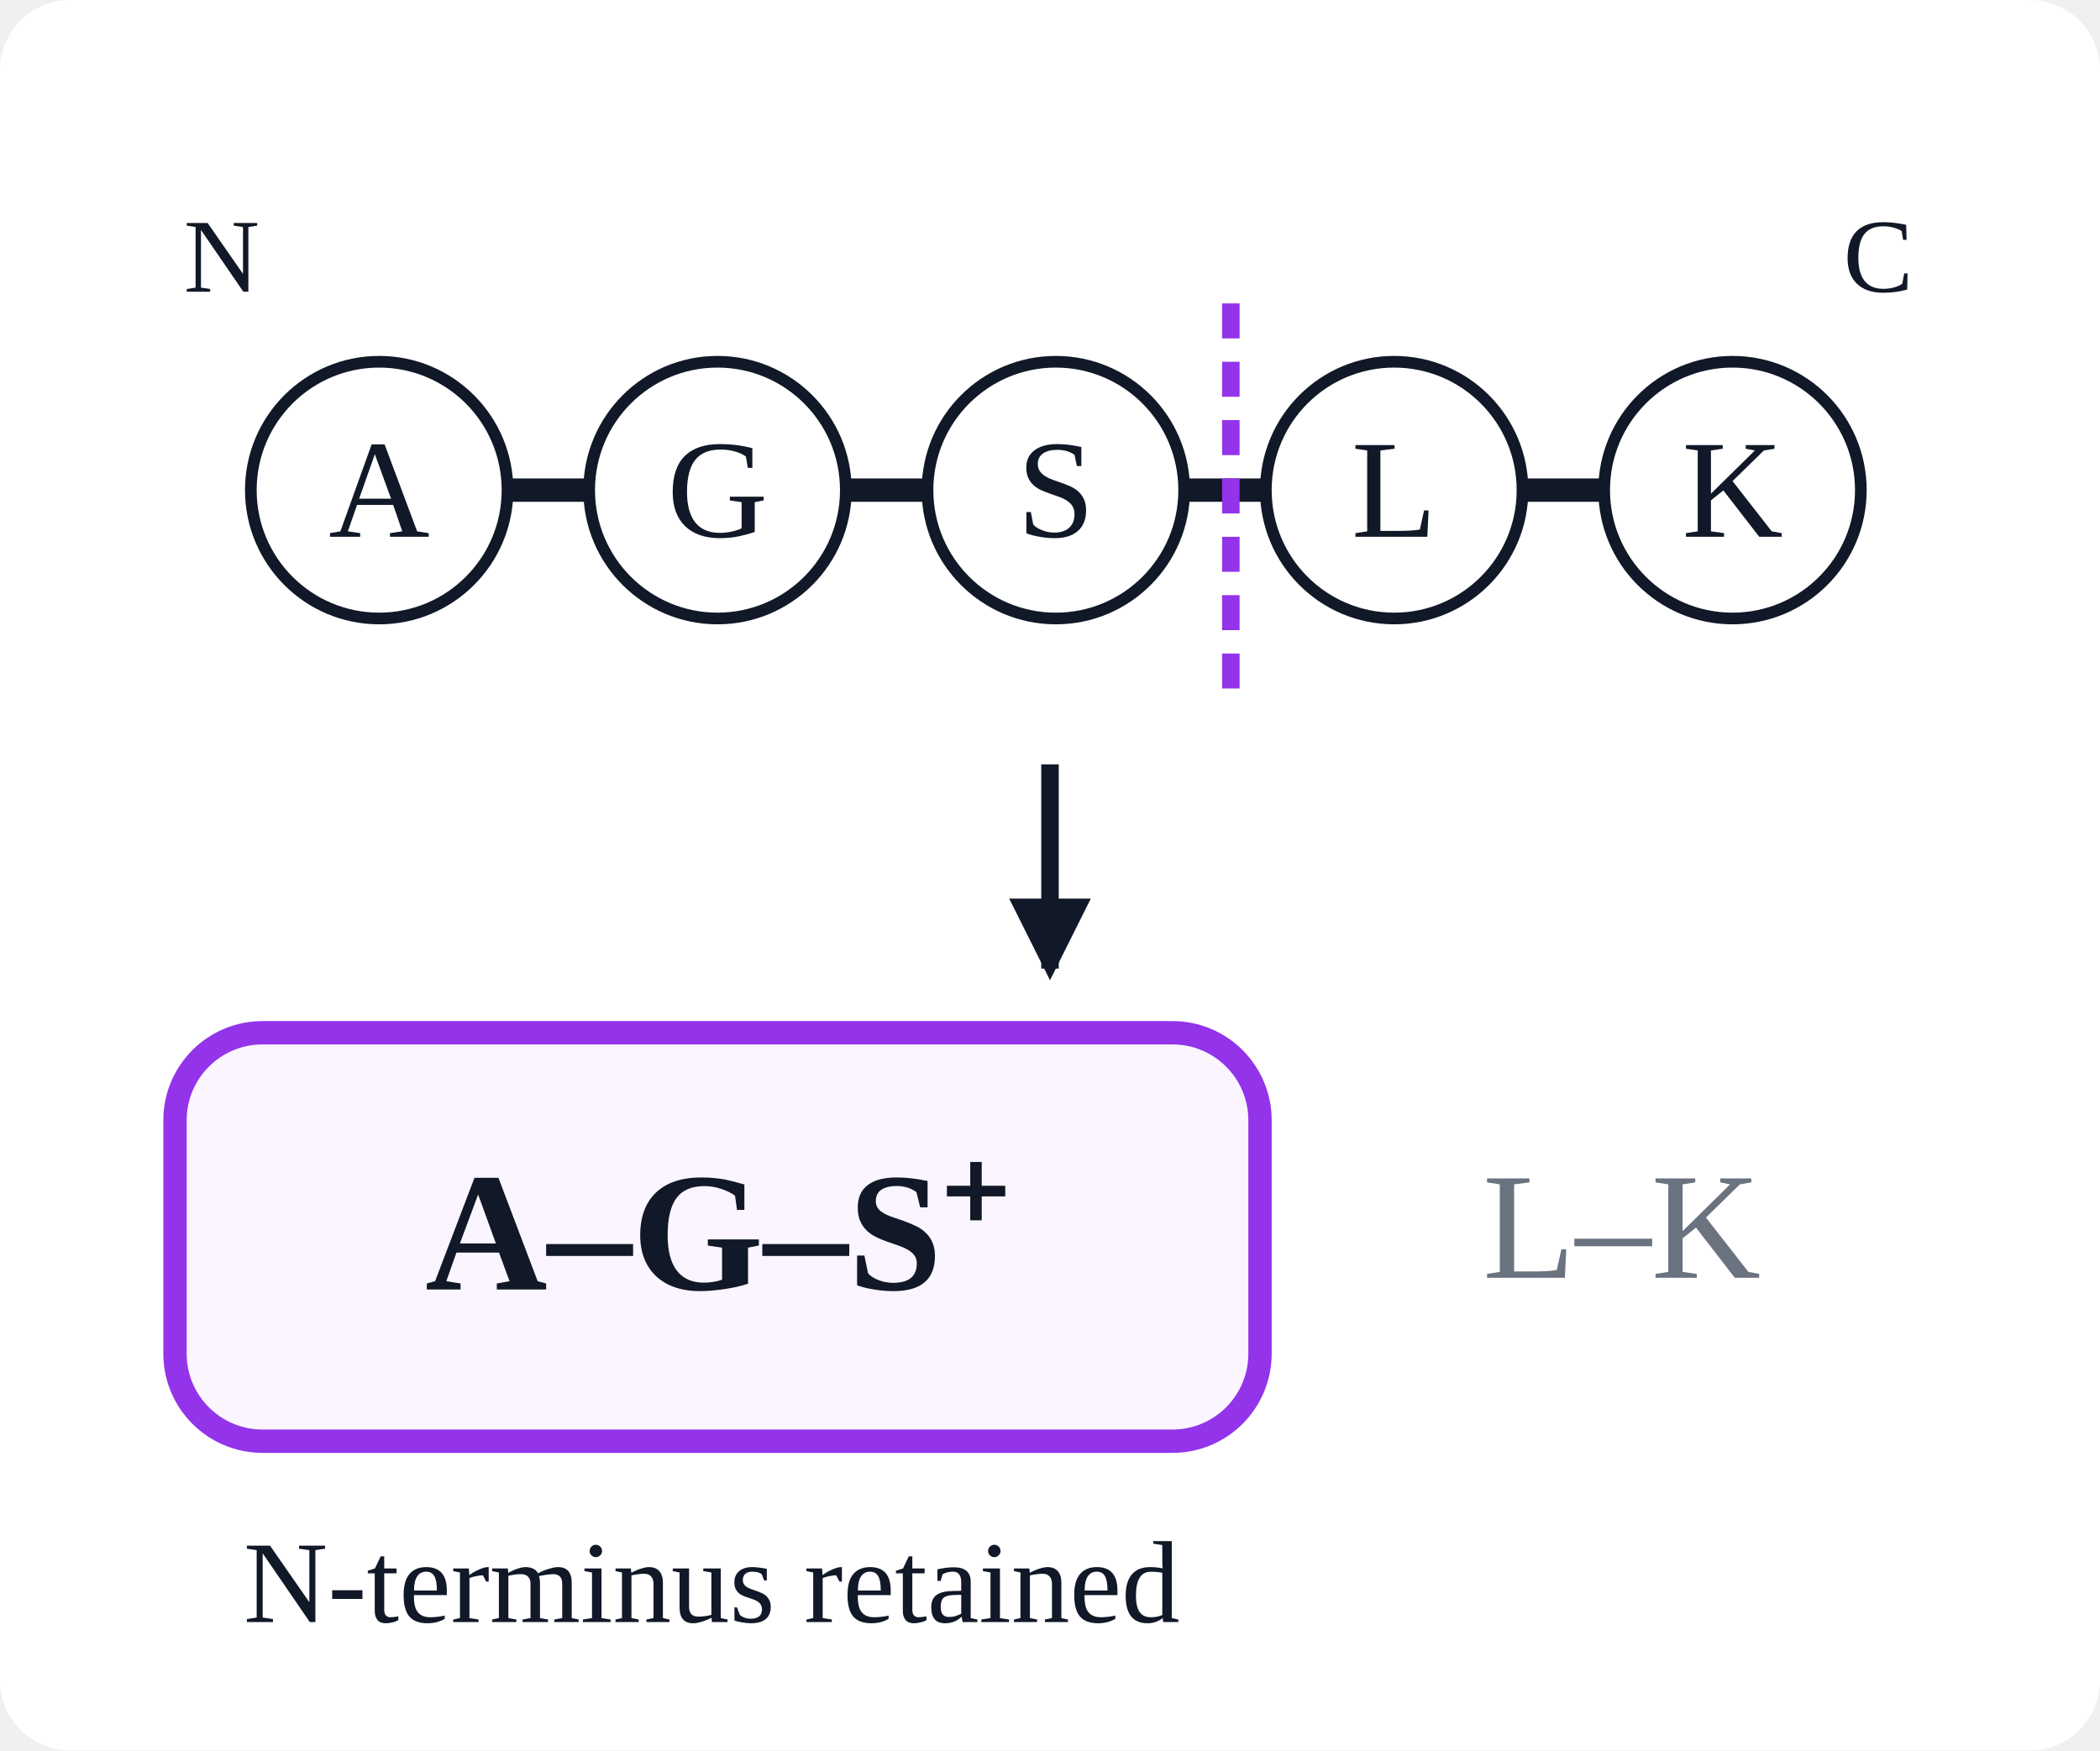
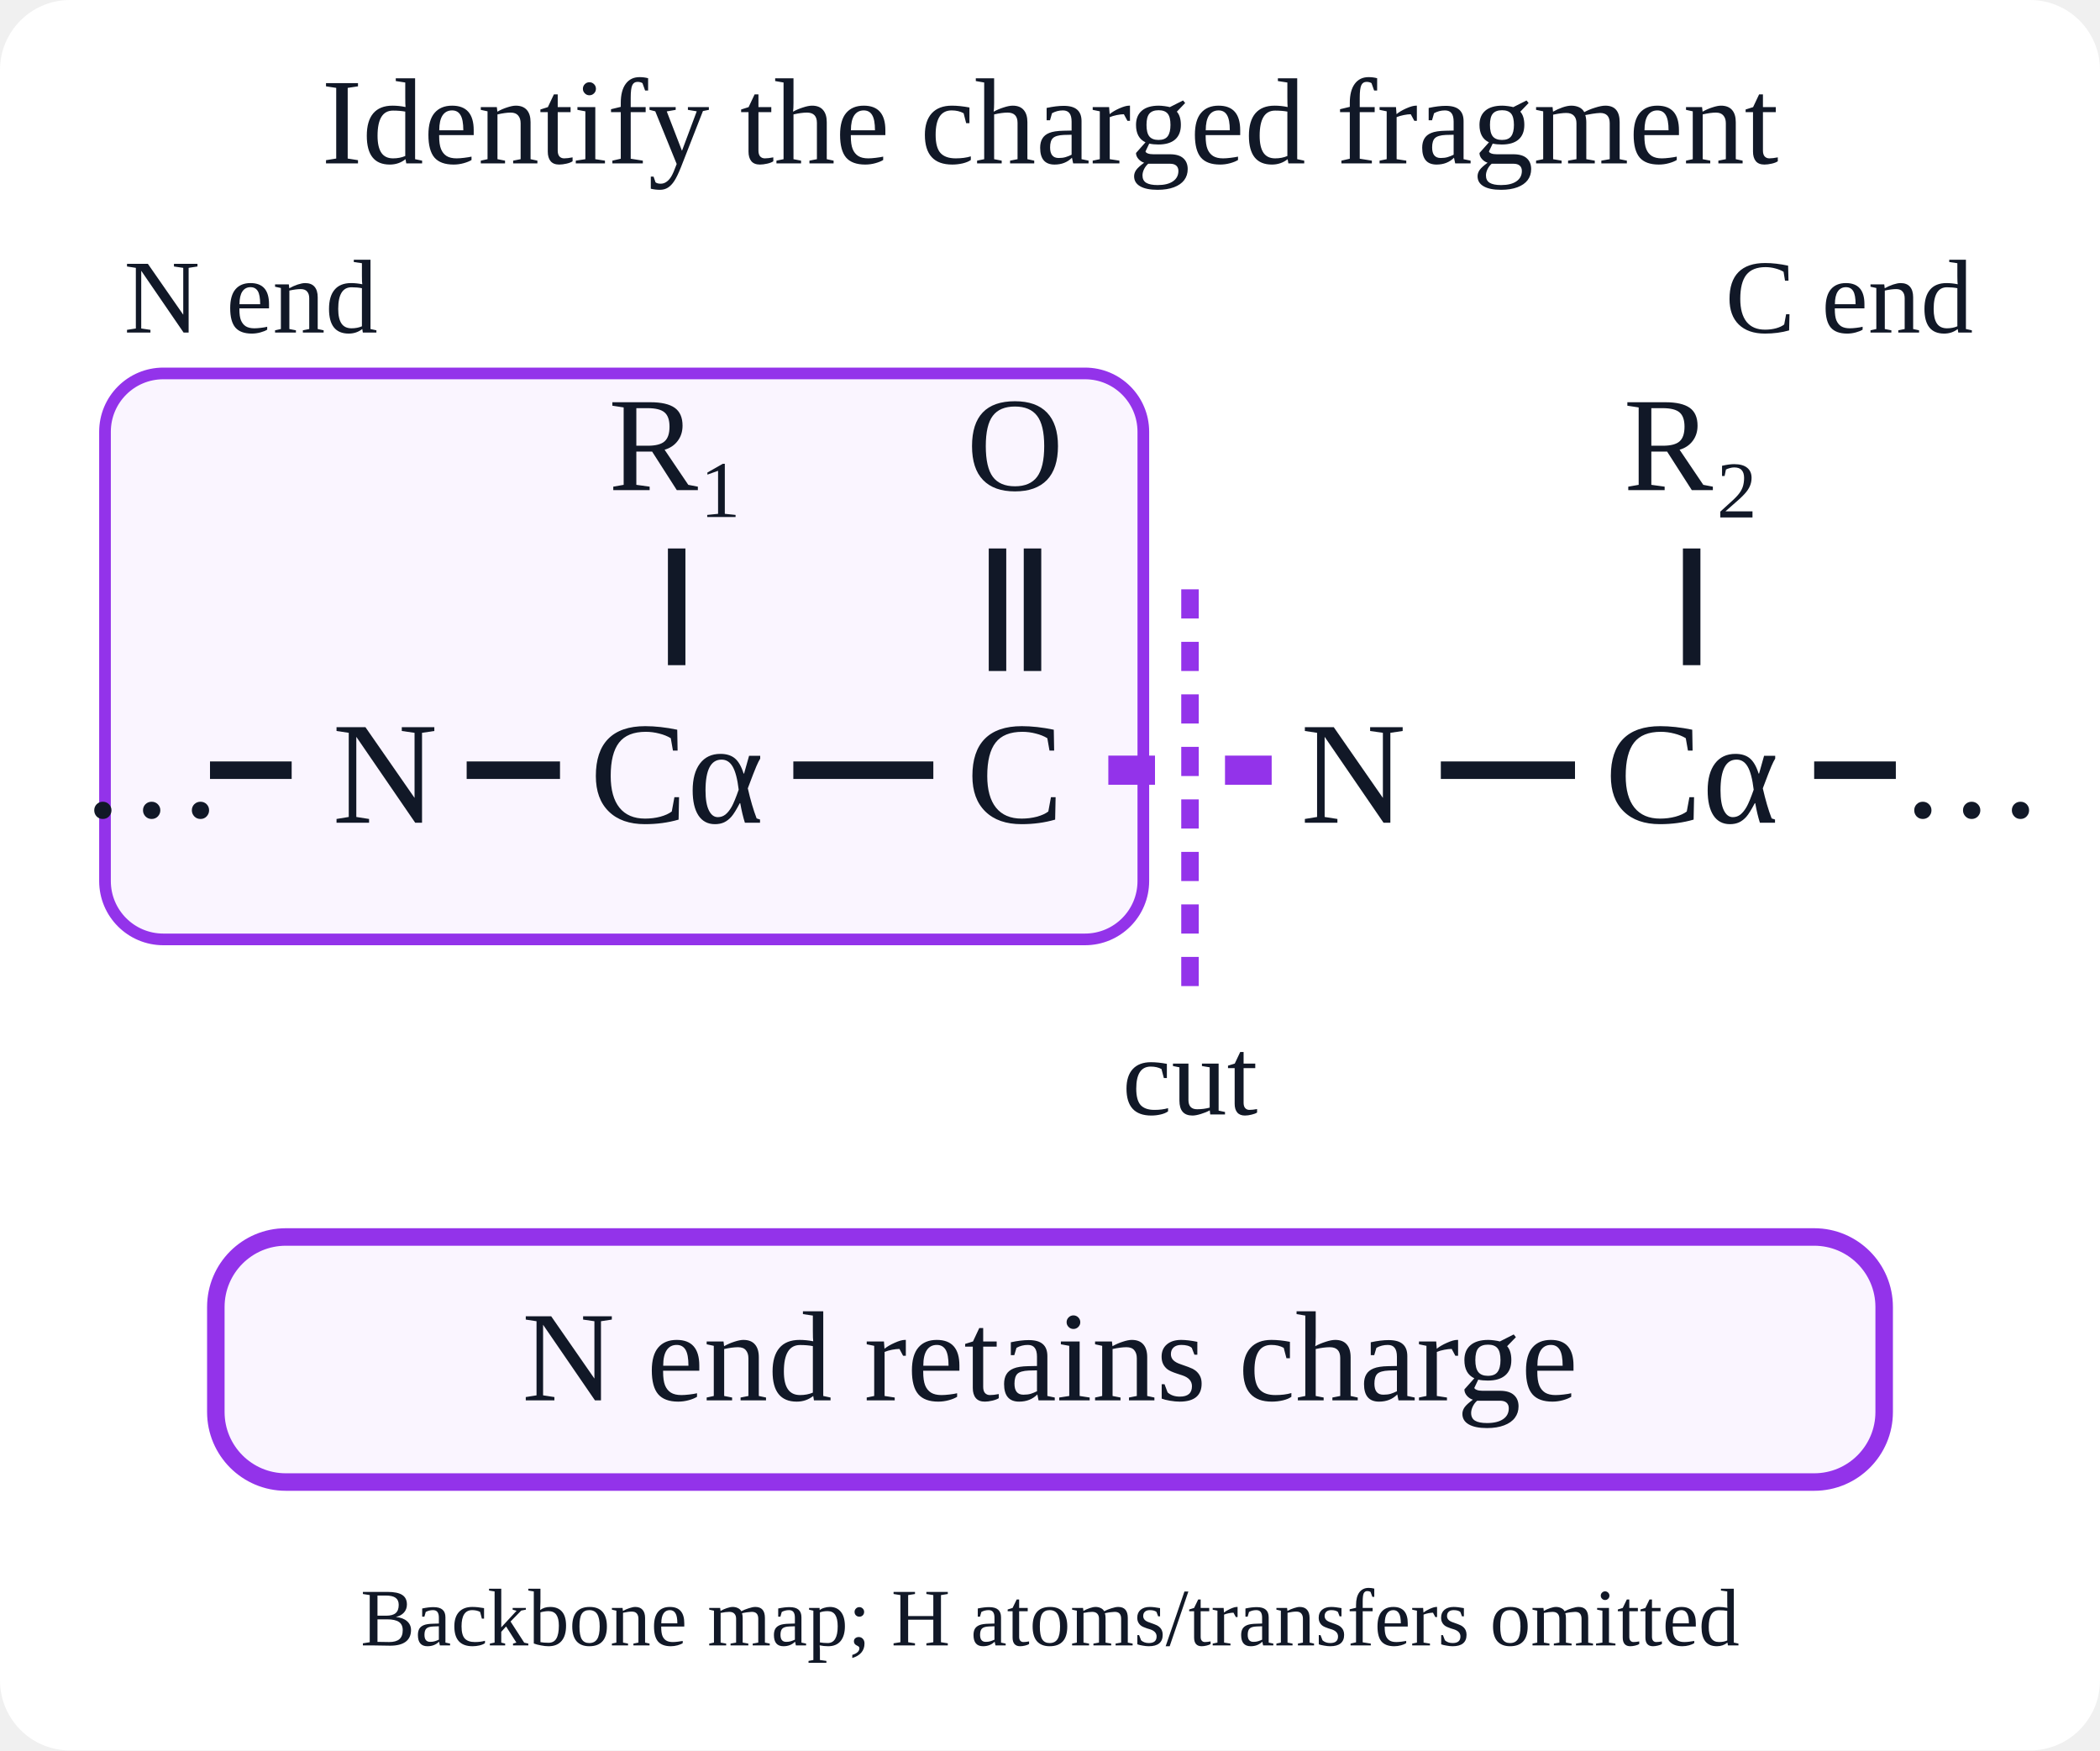
- <svg xmlns="http://www.w3.org/2000/svg" width="360" height="300" viewBox="0 0 360 300" role="img" aria-label="Learning diagram">
-   <defs>
-     <marker id="arrow" markerUnits="userSpaceOnUse" markerWidth="14" markerHeight="14" refX="12" refY="7" orient="auto-start-reverse">
-       <path d="M0 0L14 7L0 14Z" fill="#111827" />
-     </marker>
-     <marker id="accent-arrow" markerUnits="userSpaceOnUse" markerWidth="14" markerHeight="14" refX="12" refY="7" orient="auto-start-reverse">
-       <path d="M0 0L14 7L0 14Z" fill="#9333ea" />
-     </marker>
-   </defs>
+ <svg xmlns="http://www.w3.org/2000/svg" width="360" height="300" viewBox="0 0 360 300" role="img" aria-label="Peptide backbone naming diagram">
  <rect width="360" height="300" rx="12" fill="white" />
-   <g font-family="Georgia, 'Times New Roman', serif" font-size="18" text-anchor="middle" fill="#111827">
-     <text x="38" y="50">N</text>
-     <text x="322" y="50">C</text>
-     <path d="M53 84H306" stroke="#111827" stroke-width="4" />
-     <g fill="white" stroke="#111827" stroke-width="2">
-       <circle cx="65" cy="84" r="22" />
-       <circle cx="123" cy="84" r="22" />
-       <circle cx="181" cy="84" r="22" />
-       <circle cx="239" cy="84" r="22" />
-       <circle cx="297" cy="84" r="22" />
+   <g fill="#111827" font-family="Georgia, 'Times New Roman', serif" font-size="21" text-anchor="middle">
+     <text x="180" y="28">Identify the charged fragment</text>
+     <text x="43" y="57" font-size="18">N end</text>
+     <text x="317" y="57" font-size="18">C end</text>
+     <rect x="18" y="64" width="178" height="97" rx="10" fill="#faf5ff" stroke="#9333ea" stroke-width="2" />
+     <g fill="none" stroke="#111827" stroke-width="3">
+       <path d="M36 132H50M80 132H96M247 132H270M311 132H325" />
+       <path d="M116 94V114M290 94V114" />
+       <path d="M171 94V115M177 94V115" />
    </g>
-     <g font-size="24">
-       <text x="65" y="92">A</text>
-       <text x="123" y="92">G</text>
-       <text x="181" y="92">S</text>
-       <text x="239" y="92">L</text>
-       <text x="297" y="92">K</text>
+     <g font-size="25">
+       <text x="26" y="140">…</text>
+       <text x="66" y="141">N</text>
+       <text x="116" y="141">Cα</text>
+       <text x="174" y="141">C</text>
+       <text x="232" y="141">N</text>
+       <text x="290" y="141">Cα</text>
+       <text x="338" y="140">…</text>
    </g>
-     <path d="M211 52V120" stroke="#9333ea" stroke-width="3" stroke-dasharray="6 4" />
-     <path d="M180 131V166" stroke="#111827" stroke-width="3" marker-end="url(#arrow)" />
-     <rect x="30" y="177" width="186" height="70" rx="15" fill="#faf5ff" stroke="#9333ea" stroke-width="4" />
-     <text x="123" y="221" font-size="29" font-weight="bold">A–G–S⁺</text>
-     <text x="278" y="219" font-size="26" fill="#6b7280">L–K</text>
-     <text x="122" y="278" font-size="20">N-terminus retained</text>
+     <g font-size="23">
+       <text x="116" y="84">R₁</text>
+       <text x="174" y="84">O</text>
+       <text x="290" y="84">R₂</text>
+     </g>
+     <path d="M136 132H160" stroke="#111827" stroke-width="3" />
+     <path d="M190 132H198M210 132H218" stroke="#9333ea" stroke-width="5" />
+     <path d="M204 101V170" fill="none" stroke="#9333ea" stroke-width="3" stroke-dasharray="5 4" />
+     <text x="204" y="191" font-size="19">cut</text>
+     <rect x="37" y="212" width="286" height="42" rx="12" fill="#faf5ff" stroke="#9333ea" stroke-width="3" />
+     <text x="180" y="240" font-size="22">N end retains charge</text>
+     <text x="180" y="282" font-size="14">Backbone map; H atoms/transfers omitted</text>
  </g>
</svg>
